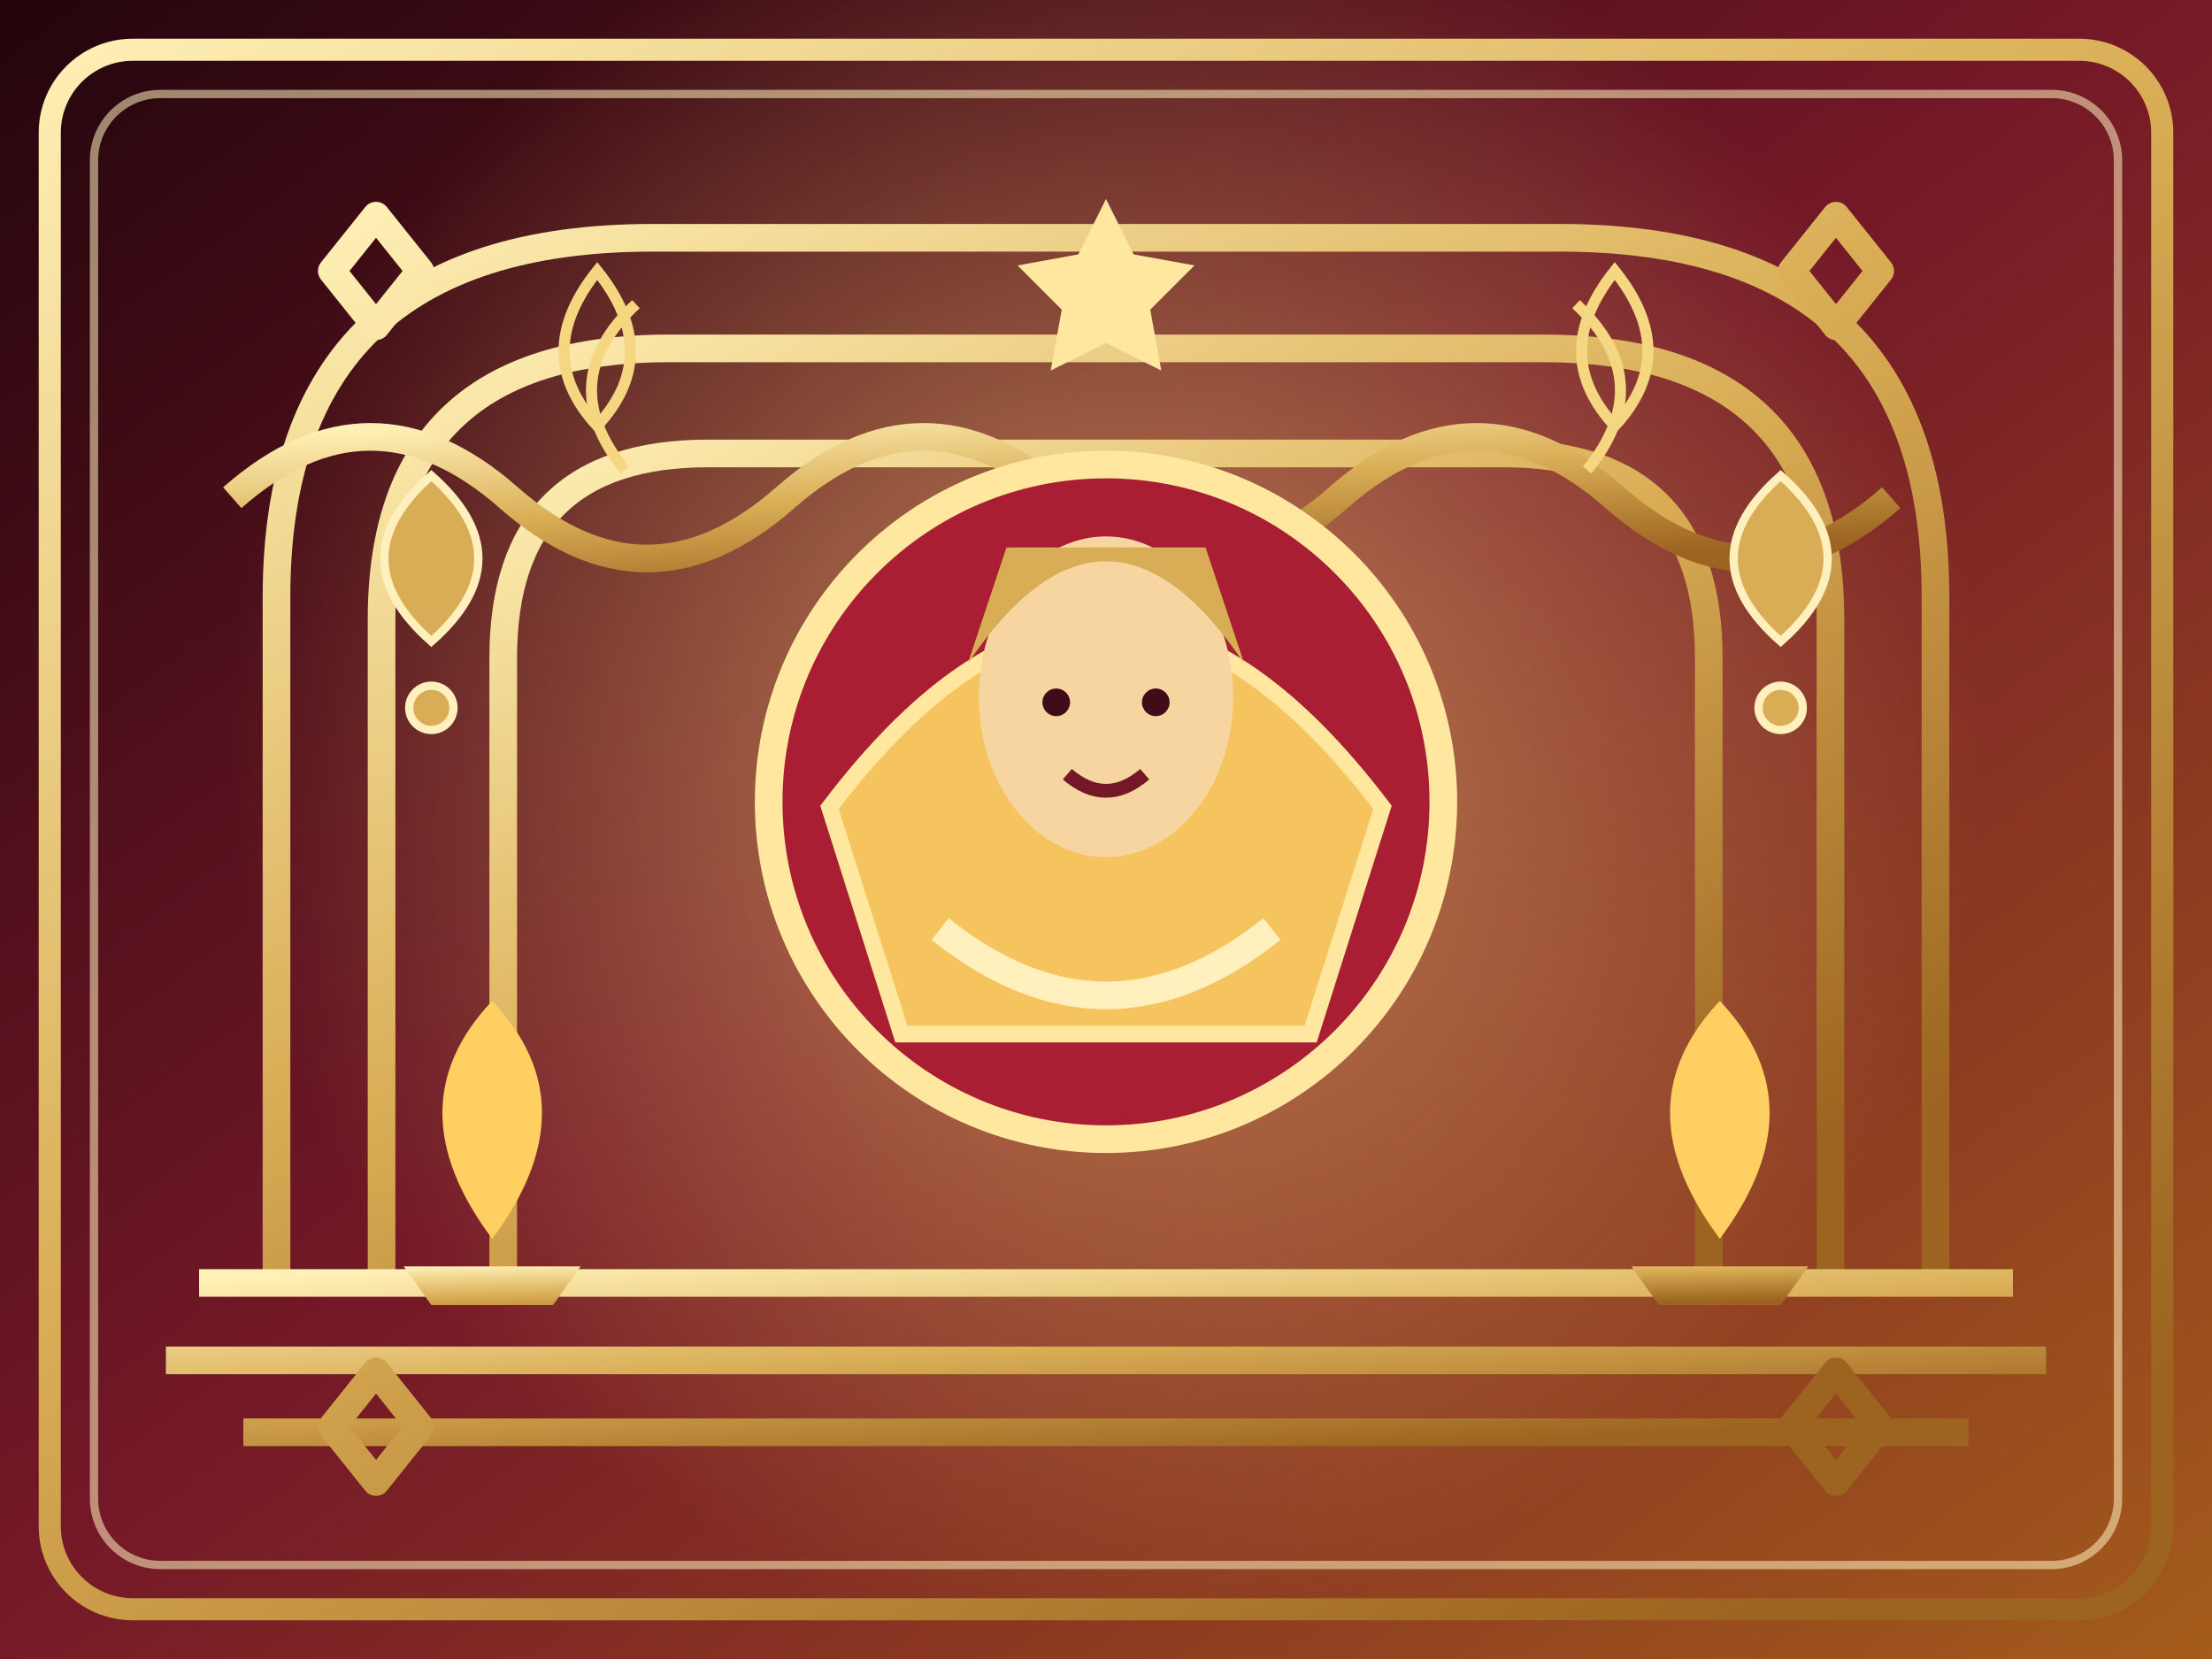
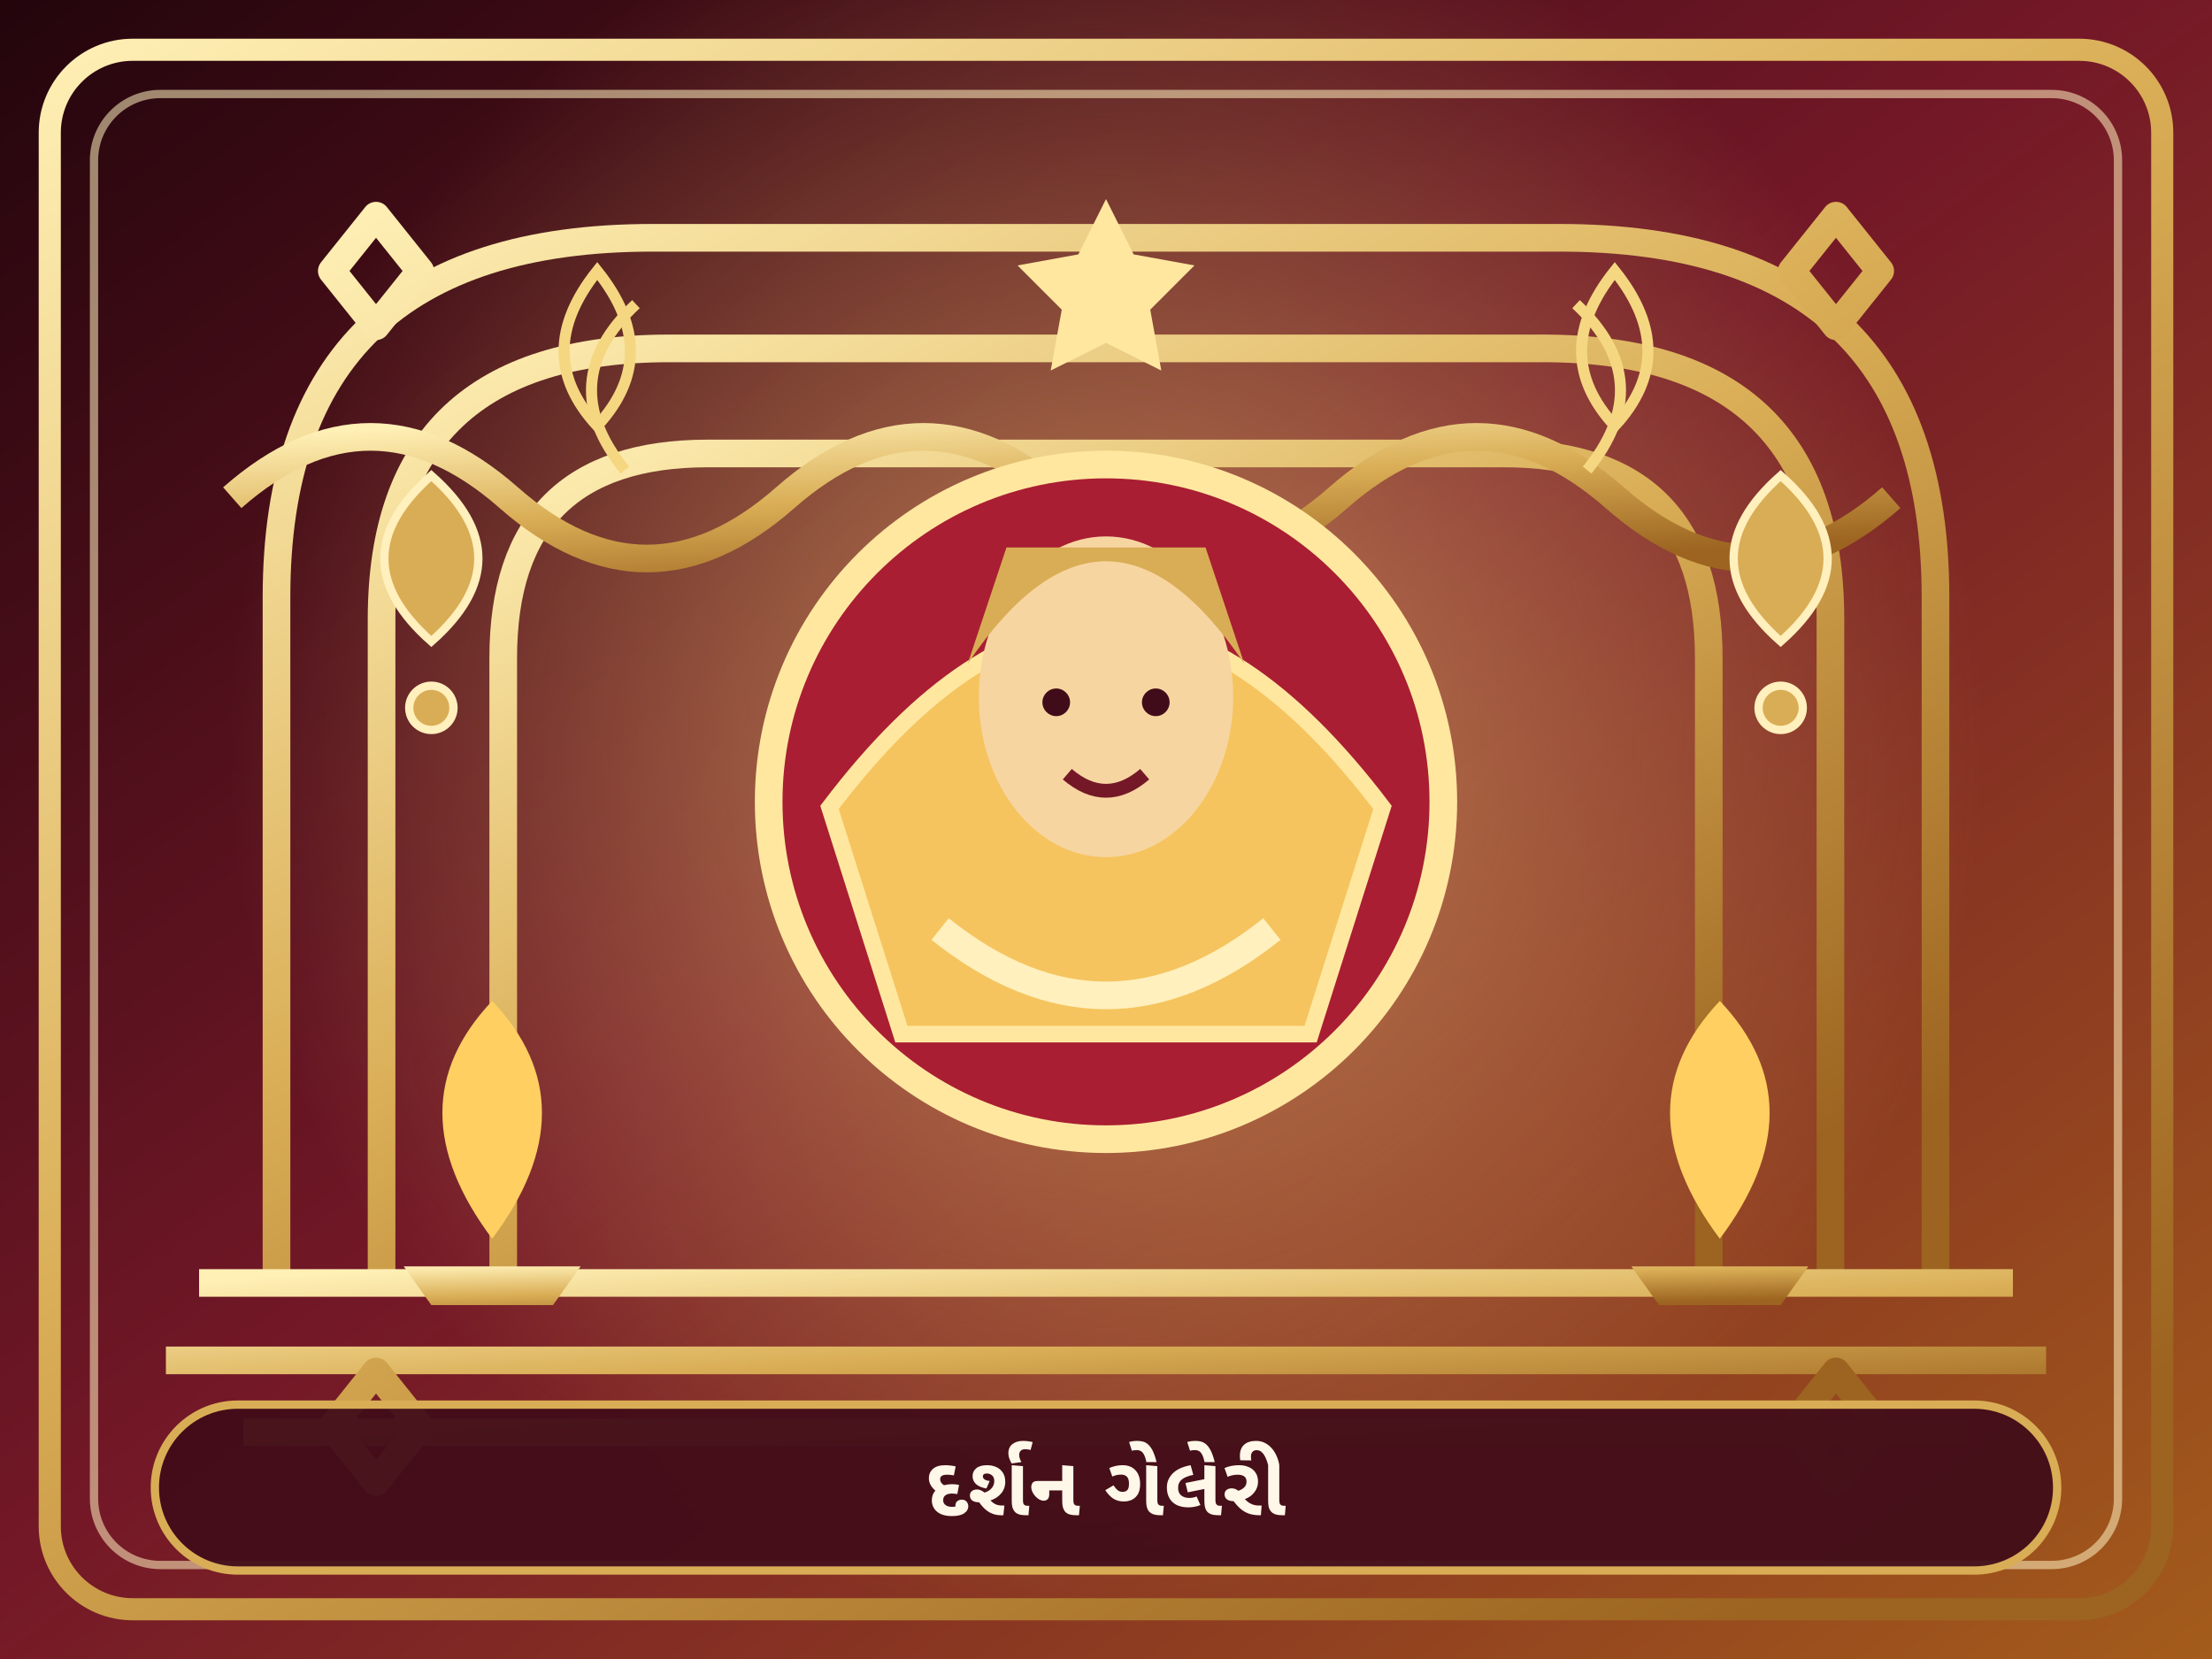
<svg xmlns="http://www.w3.org/2000/svg" viewBox="0 0 400 300" role="img" aria-label="માતાજીનાં દર્શન">
  <defs>
    <linearGradient id="bg" x1="0" y1="0" x2="1" y2="1">
      <stop stop-color="#23050c" />
      <stop offset=".48" stop-color="#741827" />
      <stop offset="1" stop-color="#a45c1b" />
    </linearGradient>
    <linearGradient id="gold" x1="0" y1="0" x2="0.8" y2="1">
      <stop stop-color="#fff0b6" />
      <stop offset=".5" stop-color="#d9ad55" />
      <stop offset="1" stop-color="#9c6420" />
    </linearGradient>
    <radialGradient id="glow">
      <stop stop-color="#ffdc7a" stop-opacity=".55" />
      <stop offset="1" stop-color="#ffdc7a" stop-opacity="0" />
    </radialGradient>
  </defs>
  <rect width="400" height="300" fill="url(#bg)" />
  <circle cx="200" cy="135" r="160" fill="url(#glow)" />
  <rect x="9" y="9" width="382" height="282" rx="15" fill="none" stroke="url(#gold)" stroke-width="4" />
  <rect x="17" y="17" width="366" height="266" rx="12" fill="none" stroke="#fff0bd" stroke-opacity=".55" stroke-width="1.5" />
  <g fill="none" stroke="url(#gold)" stroke-width="5" stroke-linejoin="round">
    <path d="M50 231V108Q50 43 118 43H282Q350 43 350 108V231" />
    <path d="M69 231V112Q69 63 121 63H279Q331 63 331 112V231" />
    <path d="M91 231V119Q91 82 128 82H272Q309 82 309 119V231" />
    <path d="M36 232h328M30 246h340M44 259h312" />
    <path d="M42 90q25-22 50 0t50 0 50 0 50 0 50 0 50 0" />
    <path d="M68 39l8 10-8 10-8-10zM332 39l8 10-8 10-8-10zM68 248l8 10-8 10-8-10zM332 248l8 10-8 10-8-10z" />
  </g>
  <g fill="#d9ad55" stroke="#fff0bd" stroke-width="1.5">
    <path d="M78 116q-17-15 0-30 17 15 0 30z" />
    <path d="M322 116q-17-15 0-30 17 15 0 30z" />
    <circle cx="78" cy="128" r="4" />
    <circle cx="322" cy="128" r="4" />
  </g>
  <g fill="none" stroke="#f5d782" stroke-width="2">
    <path d="M108 49q-12 15 0 28 12-13 0-28zm184 0q-12 15 0 28 12-13 0-28z" />
    <path d="M115 55q-15 14-2 30m172-30q15 14 2 30" />
  </g>
  <g>
    <circle cx="200" cy="145" r="61" fill="#a91e32" stroke="#ffe7a0" stroke-width="5" />
    <path d="M150 146q50-66 100 0l-13 41h-74z" fill="#f5c45e" stroke="#ffe7a0" stroke-width="3" />
    <ellipse cx="200" cy="126" rx="23" ry="29" fill="#f7d5a1" />
    <path d="M175 120q25-37 50 0l-7-21h-36z" fill="#d9ad55" />
    <circle cx="191" cy="127" r="2.5" fill="#410c19" />
    <circle cx="209" cy="127" r="2.5" fill="#410c19" />
    <path d="M193 140q7 6 14 0" stroke="#741827" stroke-width="2.5" fill="none" />
    <path d="M170 168q30 24 60 0" stroke="#fff0bd" stroke-width="5" fill="none" />
  </g>
  <g>
    <path d="M89 224q-18-24 0-43 18 19 0 43zM311 224q-18-24 0-43 18 19 0 43z" fill="#ffcf62" />
    <path d="M73 229h32l-5 7H78zM295 229h32l-5 7h-22z" fill="url(#gold)" />
    <path d="M200 36l5 10 11 2-8 8 2 11-10-5-10 5 2-11-8-8 11-2z" fill="#ffe7a0" />
  </g>
+   <g aria-label="દર્શન ગેલેરી">
+     <rect x="28" y="254" width="344" height="30" rx="15" fill="#410c19" fill-opacity=".94" stroke="#d9ad55" stroke-width="1.5" />
+     <text x="200" y="274" text-anchor="middle" font-family="Noto Sans Gujarati, Shruti, sans-serif" font-size="15" font-weight="700" fill="#fff8e9">દર્શન ગેલેરી</text>
+   </g>
</svg>
